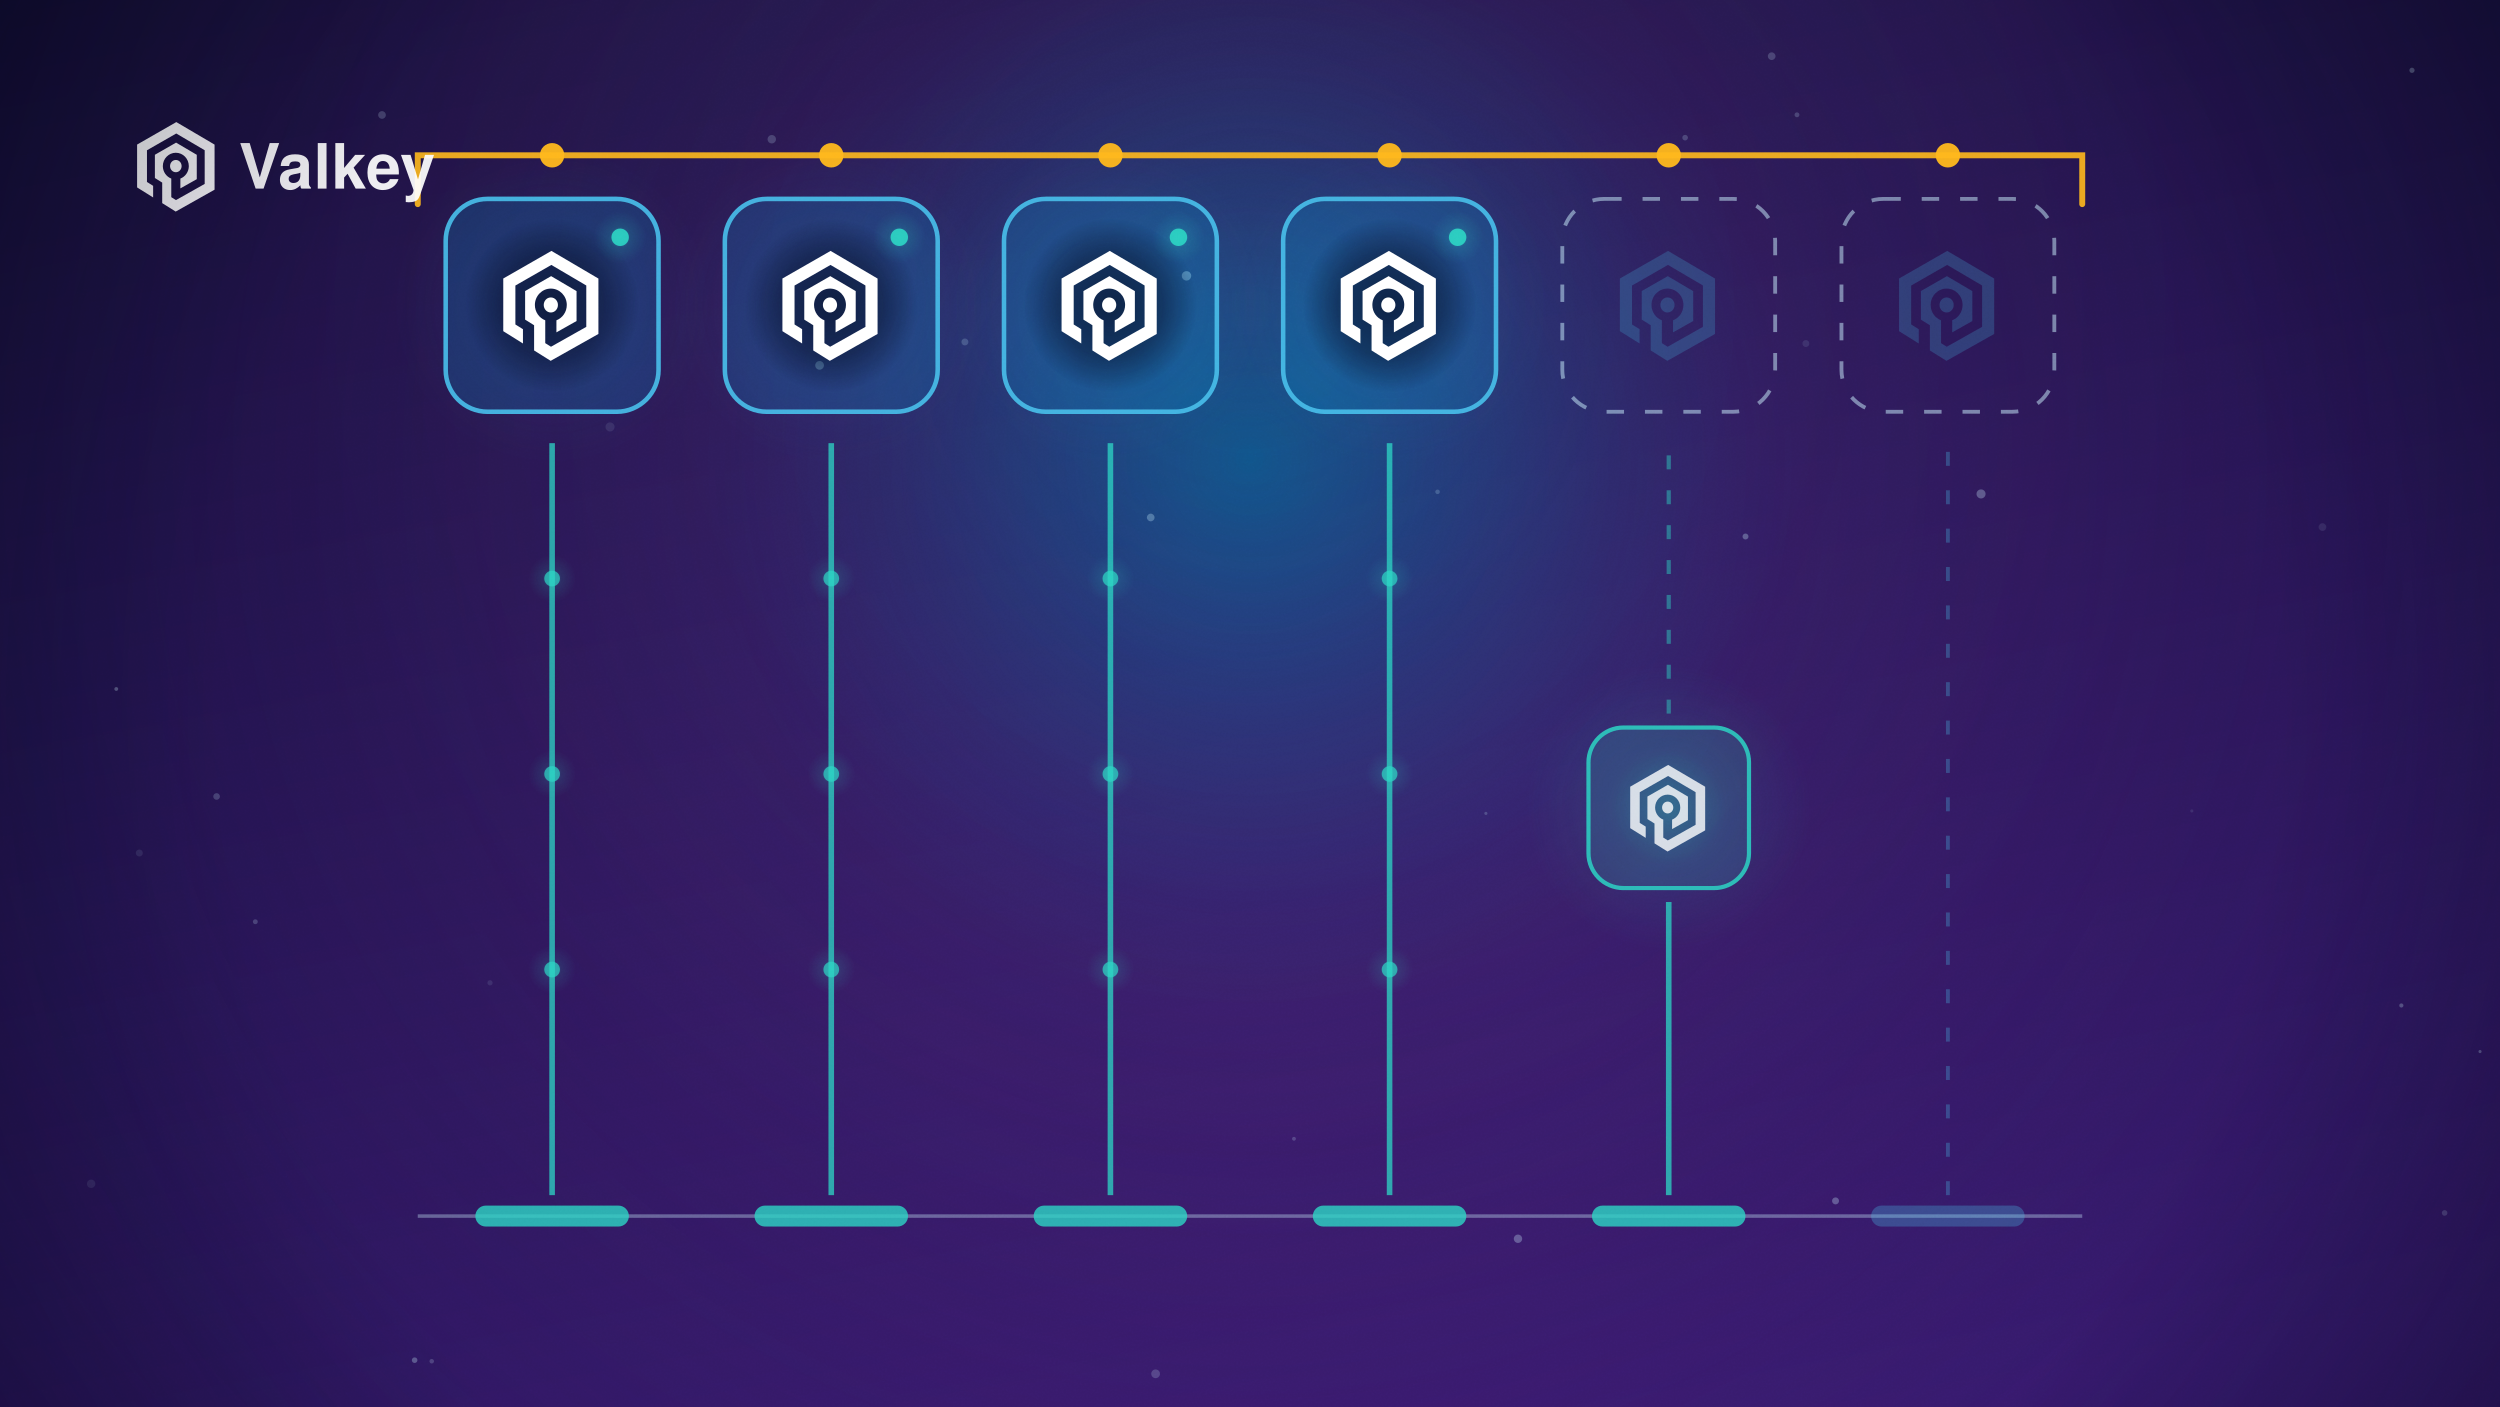
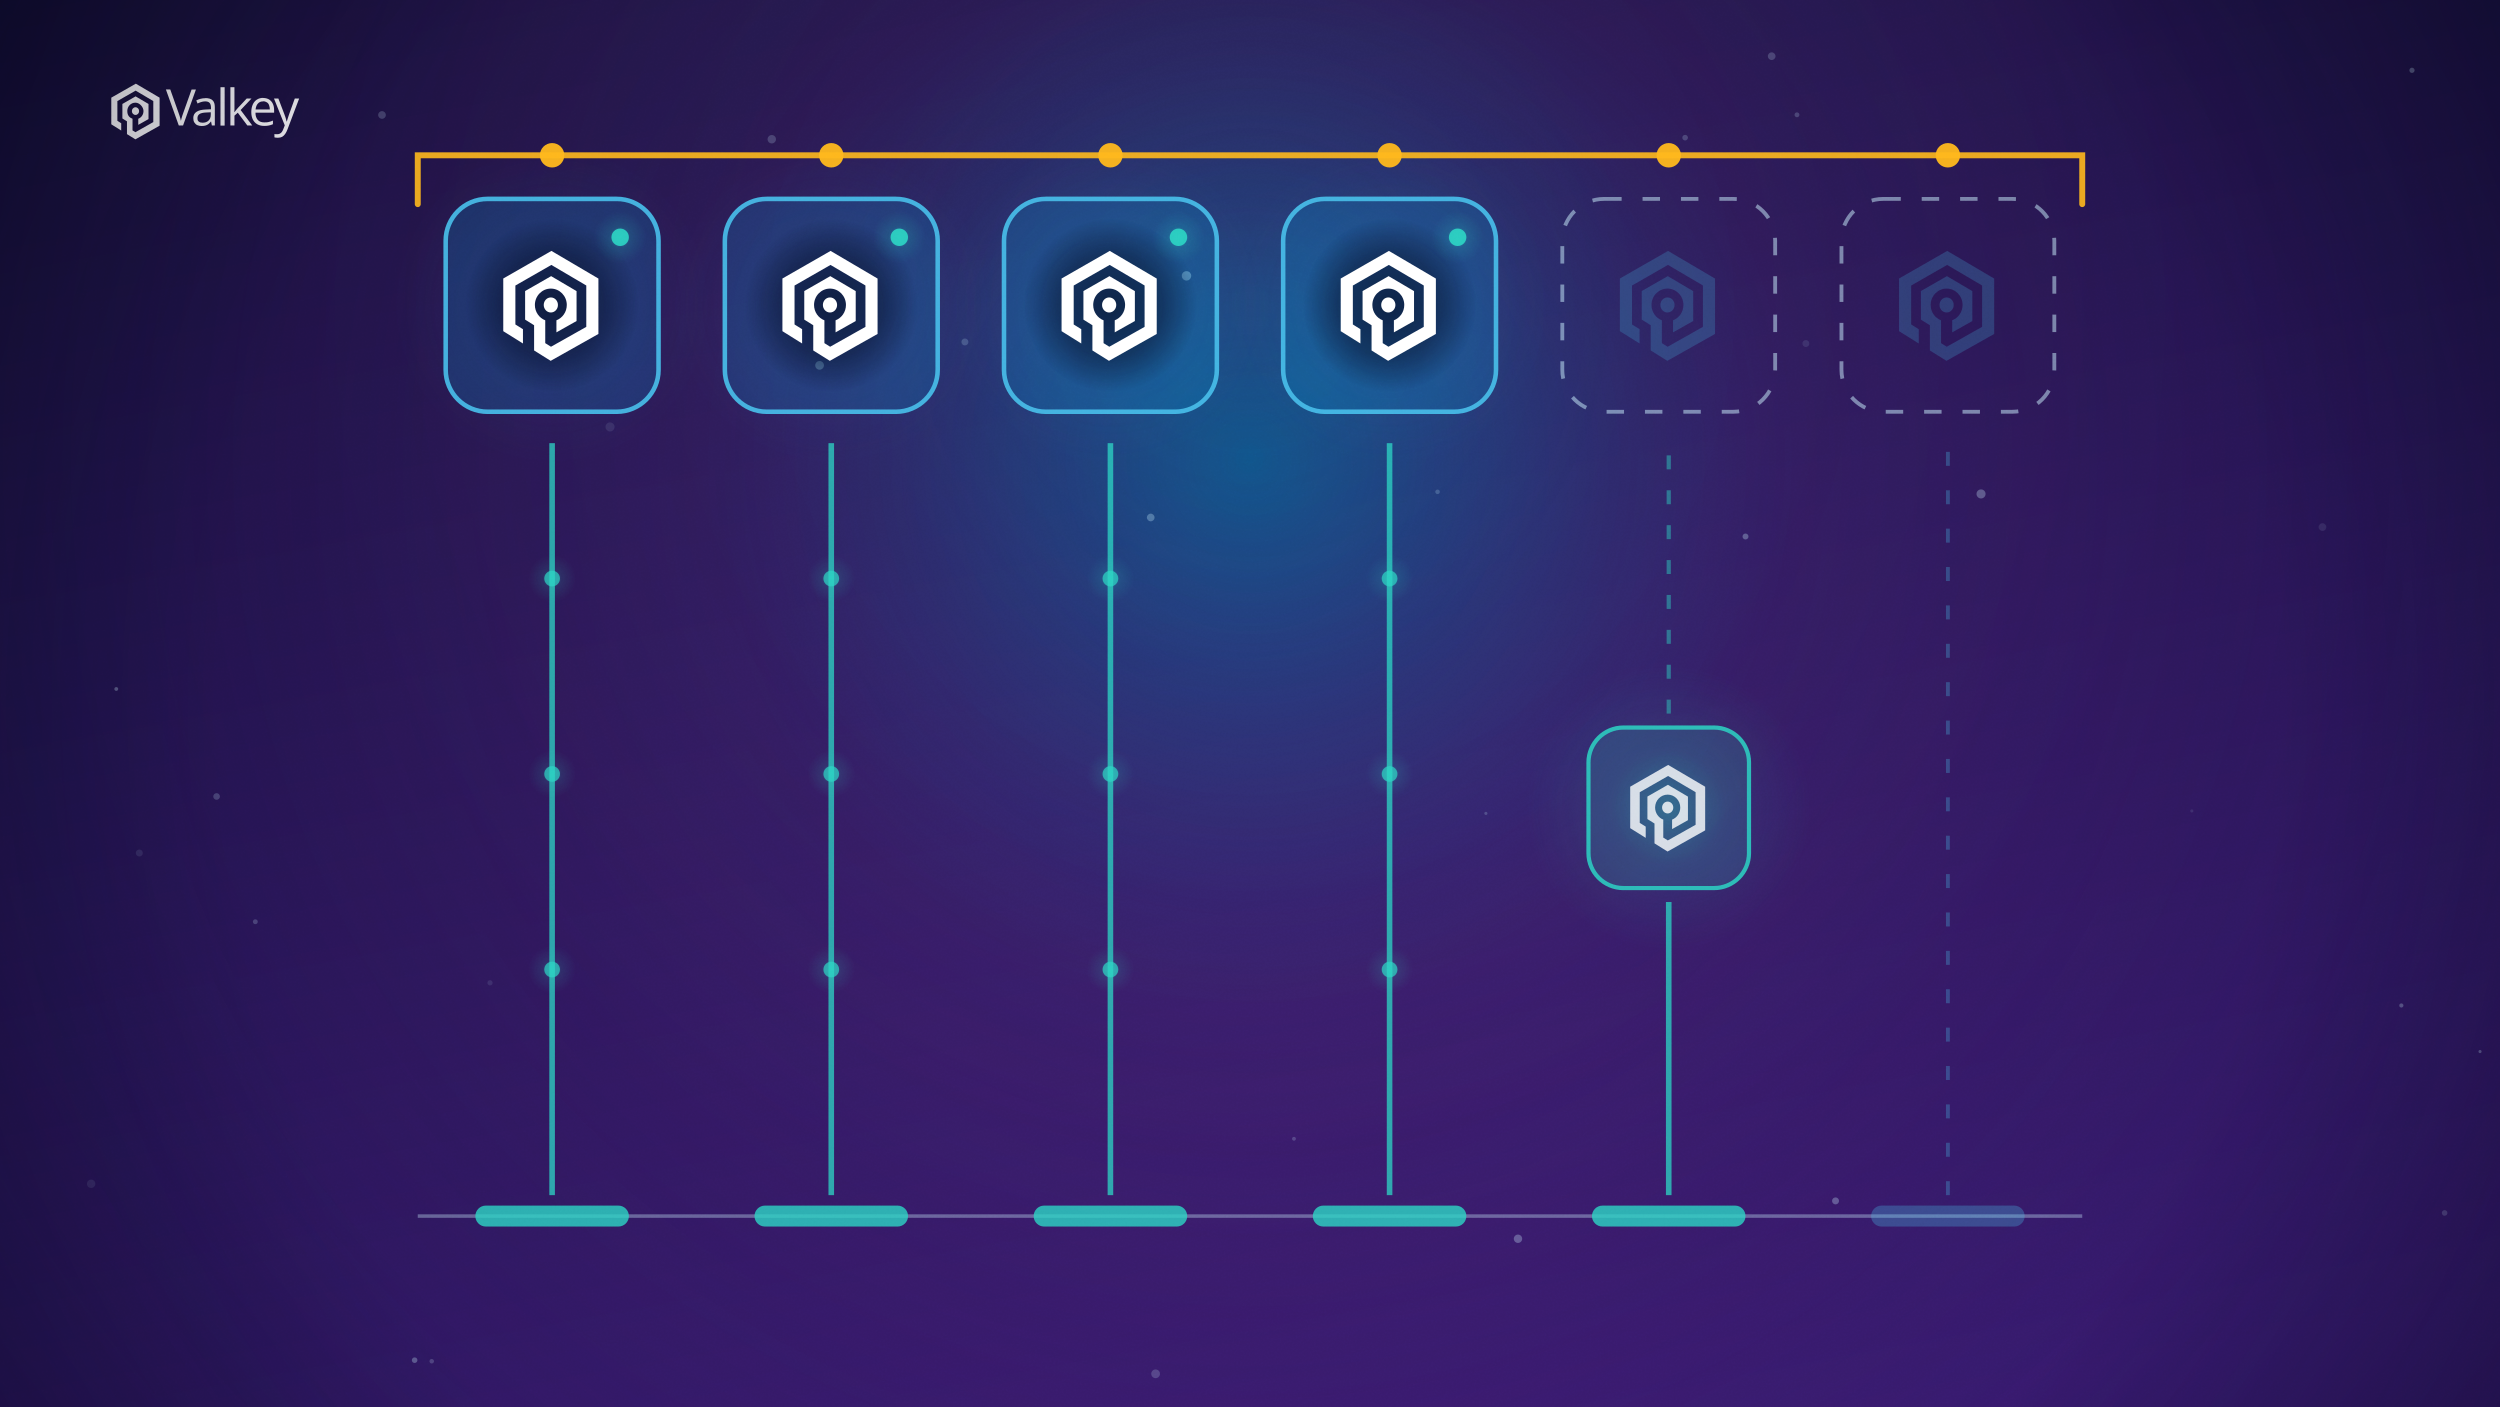
<svg xmlns="http://www.w3.org/2000/svg" width="1920" height="1080" viewBox="243.6 137 1432.8 806">
  <defs>
    <linearGradient id="sky" x1="0" y1="0" x2="0.32" y2="1">
      <stop offset="0" stop-color="#060A24" />
      <stop offset="0.48" stop-color="#171043" />
      <stop offset="1" stop-color="#301868" />
    </linearGradient>
    <radialGradient id="focus" gradientUnits="userSpaceOnUse" cx="960" cy="400" r="900">
      <stop offset="0" stop-color="#00A3E0" stop-opacity="0.42" />
      <stop offset="0.35" stop-color="#963CBD" stop-opacity="0.20" />
      <stop offset="1" stop-color="#963CBD" stop-opacity="0" />
    </radialGradient>
    <radialGradient id="vignette" gradientUnits="userSpaceOnUse" cx="960" cy="540" r="1180">
      <stop offset="0.5" stop-color="#03040F" stop-opacity="0" />
      <stop offset="1" stop-color="#03040F" stop-opacity="0.8" />
    </radialGradient>
    <radialGradient id="scrim">
      <stop offset="0" stop-color="#060A24" stop-opacity="0.72" />
      <stop offset="0.6" stop-color="#060A24" stop-opacity="0.45" />
      <stop offset="1" stop-color="#060A24" stop-opacity="0" />
    </radialGradient>
    <filter id="grain" x="0" y="0" width="100%" height="100%">
      <feTurbulence type="fractalNoise" baseFrequency="0.85" numOctaves="4" stitchTiles="stitch" />
      <feColorMatrix type="saturate" values="0" />
    </filter>
    <radialGradient id="h-cyan">
      <stop offset="0" stop-color="#46BDE9" stop-opacity="0.75" />
      <stop offset="0.4" stop-color="#46BDE9" stop-opacity="0.22" />
      <stop offset="1" stop-color="#46BDE9" stop-opacity="0" />
    </radialGradient>
    <radialGradient id="h-ice">
      <stop offset="0" stop-color="#CCF1FF" stop-opacity="0.75" />
      <stop offset="0.4" stop-color="#CCF1FF" stop-opacity="0.22" />
      <stop offset="1" stop-color="#CCF1FF" stop-opacity="0" />
    </radialGradient>
    <radialGradient id="h-mint">
      <stop offset="0" stop-color="#2CD5C4" stop-opacity="0.75" />
      <stop offset="0.4" stop-color="#2CD5C4" stop-opacity="0.22" />
      <stop offset="1" stop-color="#2CD5C4" stop-opacity="0" />
    </radialGradient>
    <radialGradient id="h-coral">
      <stop offset="0" stop-color="#F65275" stop-opacity="0.75" />
      <stop offset="0.4" stop-color="#F65275" stop-opacity="0.22" />
      <stop offset="1" stop-color="#F65275" stop-opacity="0" />
    </radialGradient>
    <radialGradient id="h-violet">
      <stop offset="0" stop-color="#963CBD" stop-opacity="0.75" />
      <stop offset="0.4" stop-color="#963CBD" stop-opacity="0.22" />
      <stop offset="1" stop-color="#963CBD" stop-opacity="0" />
    </radialGradient>
    <radialGradient id="h-gold">
      <stop offset="0" stop-color="#FFB81C" stop-opacity="0.75" />
      <stop offset="0.4" stop-color="#FFB81C" stop-opacity="0.22" />
      <stop offset="1" stop-color="#FFB81C" stop-opacity="0" />
    </radialGradient>
    <filter id="blur3" x="-70%" y="-70%" width="240%" height="240%">
      <feGaussianBlur stdDeviation="3" />
    </filter>
    <filter id="blur8" x="-70%" y="-70%" width="240%" height="240%">
      <feGaussianBlur stdDeviation="8" />
    </filter>
    <filter id="blur18" x="-70%" y="-70%" width="240%" height="240%">
      <feGaussianBlur stdDeviation="18" />
    </filter>
    <filter id="blur40" x="-70%" y="-70%" width="240%" height="240%">
      <feGaussianBlur stdDeviation="40" />
    </filter>
  </defs>
  <rect width="1920" height="1080" fill="url(#sky)" />
  <rect width="1920" height="1080" fill="url(#focus)" />
  <g>
    <circle cx="1826.9" cy="116.6" r="2.6" fill="#CCF1FF" opacity="0.1" />
    <circle cx="481.2" cy="916.6" r="1.6" fill="#CCF1FF" opacity="0.3" />
    <circle cx="593.2" cy="381.7" r="2.6" fill="#CCF1FF" opacity="0.1" />
    <circle cx="1401.8" cy="44.3" r="2.5" fill="#CCF1FF" opacity="0.1" />
    <circle cx="1425.6" cy="1071.5" r="2.2" fill="#CCF1FF" opacity="0.1" />
    <circle cx="367.7" cy="593.5" r="1.9" fill="#CCF1FF" opacity="0.2" />
    <circle cx="1665" cy="739.7" r="0.9" fill="#CCF1FF" opacity="0.3" />
    <circle cx="1259" cy="169.2" r="2.2" fill="#CCF1FF" opacity="0.2" />
    <circle cx="1831.8" cy="963.3" r="2" fill="#CCF1FF" opacity="0.3" />
    <circle cx="1768.2" cy="483.6" r="2" fill="#CCF1FF" opacity="0.4" />
    <circle cx="6.1" cy="1078.5" r="1.5" fill="#CCF1FF" opacity="0.4" />
    <circle cx="1619.9" cy="713.3" r="1.2" fill="#CCF1FF" opacity="0.3" />
    <circle cx="1644.7" cy="832.2" r="1.6" fill="#CCF1FF" opacity="0.2" />
    <circle cx="1209.4" cy="215.9" r="1.6" fill="#CCF1FF" opacity="0.2" />
    <circle cx="389.9" cy="665.3" r="1.4" fill="#CCF1FF" opacity="0.2" />
    <circle cx="323.4" cy="625.9" r="2" fill="#CCF1FF" opacity="0.1" />
    <circle cx="796.6" cy="333" r="2" fill="#CCF1FF" opacity="0.2" />
    <circle cx="1626" cy="177.3" r="1.5" fill="#CCF1FF" opacity="0.3" />
    <circle cx="685.9" cy="216.8" r="2.4" fill="#CCF1FF" opacity="0.2" />
    <circle cx="1740.6" cy="695.8" r="1.8" fill="#CCF1FF" opacity="0.3" />
    <circle cx="1244" cy="444.5" r="1.7" fill="#CCF1FF" opacity="0.3" />
    <circle cx="1887.4" cy="782.5" r="2.7" fill="#CCF1FF" opacity="0.4" />
    <circle cx="985.2" cy="789.7" r="1.1" fill="#CCF1FF" opacity="0.2" />
    <circle cx="903.1" cy="433.6" r="2.2" fill="#CCF1FF" opacity="0.3" />
    <circle cx="1319" cy="1037.7" r="1.9" fill="#CCF1FF" opacity="0.2" />
    <circle cx="1889.4" cy="374.6" r="1.2" fill="#CCF1FF" opacity="0.4" />
    <circle cx="1499.8" cy="601.8" r="0.9" fill="#CCF1FF" opacity="0.1" />
    <circle cx="310.2" cy="531.9" r="1.1" fill="#CCF1FF" opacity="0.3" />
    <circle cx="1113.6" cy="847" r="2.4" fill="#CCF1FF" opacity="0.3" />
    <circle cx="150.6" cy="1045.7" r="1.5" fill="#CCF1FF" opacity="0.3" />
    <circle cx="1273.5" cy="202.8" r="1.4" fill="#CCF1FF" opacity="0.2" />
    <circle cx="1379" cy="420.1" r="2.6" fill="#CCF1FF" opacity="0.3" />
    <circle cx="1799.7" cy="948.5" r="2.3" fill="#CCF1FF" opacity="0.1" />
    <circle cx="1692.6" cy="916.4" r="1.1" fill="#CCF1FF" opacity="0.3" />
    <circle cx="905.9" cy="924.4" r="2.5" fill="#CCF1FF" opacity="0.2" />
    <circle cx="61.6" cy="1058.1" r="2.6" fill="#CCF1FF" opacity="0.2" />
    <circle cx="713.3" cy="346.4" r="2.5" fill="#CCF1FF" opacity="0.4" />
    <circle cx="1095.2" cy="603.2" r="0.9" fill="#CCF1FF" opacity="0.2" />
    <circle cx="187.1" cy="244.9" r="1.9" fill="#CCF1FF" opacity="0.2" />
    <circle cx="1278.6" cy="333.9" r="2" fill="#CCF1FF" opacity="0.1" />
    <circle cx="1694.9" cy="834.9" r="0.9" fill="#CCF1FF" opacity="0.2" />
    <circle cx="1169.8" cy="1042.9" r="2.5" fill="#CCF1FF" opacity="0.2" />
    <circle cx="295.8" cy="815.5" r="2.4" fill="#CCF1FF" opacity="0.1" />
    <circle cx="1717.5" cy="235.7" r="2.4" fill="#CCF1FF" opacity="0.1" />
    <circle cx="923.6" cy="295.1" r="2.7" fill="#CCF1FF" opacity="0.4" />
    <circle cx="583.1" cy="980.2" r="1.7" fill="#CCF1FF" opacity="0.2" />
    <circle cx="1817.9" cy="836.2" r="0.9" fill="#CCF1FF" opacity="0.1" />
    <circle cx="1295.6" cy="825.3" r="2" fill="#CCF1FF" opacity="0.3" />
    <circle cx="524.4" cy="700.3" r="1.5" fill="#CCF1FF" opacity="0.1" />
    <circle cx="966.1" cy="956.1" r="2.2" fill="#CCF1FF" opacity="0.3" />
    <circle cx="462.5" cy="202.9" r="2.2" fill="#CCF1FF" opacity="0.2" />
    <circle cx="1574.7" cy="439.1" r="2.2" fill="#CCF1FF" opacity="0.1" />
    <circle cx="280.6" cy="1010" r="0.8" fill="#CCF1FF" opacity="0.3" />
    <circle cx="491" cy="917.2" r="1.3" fill="#CCF1FF" opacity="0.2" />
    <circle cx="1067.5" cy="418.9" r="1.3" fill="#CCF1FF" opacity="0.2" />
  </g>
  <circle cx="960" cy="312" r="560" fill="url(#h-cyan)" opacity="0.13" />
  <line x1="483" y1="834" x2="1437" y2="834" stroke="#CCF1FF" stroke-width="2" opacity="0.35" />
  <g>
    <line x1="560" y1="822" x2="560" y2="391" stroke="#2CD5C4" stroke-width="3.2" opacity="0.75" />
    <circle cx="560" cy="692.7" r="13.5" fill="url(#h-mint)" opacity="0.5" />
    <circle cx="560" cy="692.7" r="4.5" fill="#2CD5C4" opacity="0.7" />
    <circle cx="560" cy="580.6" r="13.5" fill="url(#h-mint)" opacity="0.5" />
    <circle cx="560" cy="580.6" r="4.5" fill="#2CD5C4" opacity="0.7" />
    <circle cx="560" cy="468.6" r="13.5" fill="url(#h-mint)" opacity="0.5" />
    <circle cx="560" cy="468.6" r="4.5" fill="#2CD5C4" opacity="0.7" />
    <line x1="720" y1="822" x2="720" y2="391" stroke="#2CD5C4" stroke-width="3.2" opacity="0.75" />
    <circle cx="720" cy="692.7" r="13.5" fill="url(#h-mint)" opacity="0.5" />
    <circle cx="720" cy="692.7" r="4.5" fill="#2CD5C4" opacity="0.7" />
    <circle cx="720" cy="580.6" r="13.5" fill="url(#h-mint)" opacity="0.5" />
    <circle cx="720" cy="580.6" r="4.5" fill="#2CD5C4" opacity="0.7" />
    <circle cx="720" cy="468.6" r="13.5" fill="url(#h-mint)" opacity="0.5" />
    <circle cx="720" cy="468.6" r="4.5" fill="#2CD5C4" opacity="0.7" />
    <line x1="880" y1="822" x2="880" y2="391" stroke="#2CD5C4" stroke-width="3.2" opacity="0.75" />
    <circle cx="880" cy="692.7" r="13.5" fill="url(#h-mint)" opacity="0.5" />
    <circle cx="880" cy="692.7" r="4.5" fill="#2CD5C4" opacity="0.7" />
    <circle cx="880" cy="580.6" r="13.5" fill="url(#h-mint)" opacity="0.5" />
    <circle cx="880" cy="580.6" r="4.5" fill="#2CD5C4" opacity="0.7" />
    <circle cx="880" cy="468.6" r="13.5" fill="url(#h-mint)" opacity="0.5" />
    <circle cx="880" cy="468.6" r="4.5" fill="#2CD5C4" opacity="0.7" />
    <line x1="1040" y1="822" x2="1040" y2="391" stroke="#2CD5C4" stroke-width="3.2" opacity="0.75" />
    <circle cx="1040" cy="692.7" r="13.5" fill="url(#h-mint)" opacity="0.5" />
    <circle cx="1040" cy="692.7" r="4.5" fill="#2CD5C4" opacity="0.7" />
    <circle cx="1040" cy="580.6" r="13.5" fill="url(#h-mint)" opacity="0.5" />
    <circle cx="1040" cy="580.6" r="4.5" fill="#2CD5C4" opacity="0.7" />
    <circle cx="1040" cy="468.6" r="13.5" fill="url(#h-mint)" opacity="0.5" />
    <circle cx="1040" cy="468.6" r="4.5" fill="#2CD5C4" opacity="0.7" />
    <line x1="1200" y1="822" x2="1200" y2="654" stroke="#2CD5C4" stroke-width="3.2" opacity="0.75" />
    <line x1="1200" y1="546" x2="1200" y2="391" stroke="#2CD5C4" stroke-width="2.4" stroke-dasharray="8 12" opacity="0.45" />
    <circle cx="1200" cy="600" r="82" fill="url(#h-mint)" opacity="0.45" />
    <rect x="1154" y="554" width="92" height="92" rx="20" fill="#2CD5C4" fill-opacity="0.16" stroke="#2CD5C4" stroke-width="2.4" opacity="0.85" />
    <g opacity="0.8">
      <g transform="translate(1177.2 574) scale(0.7123)">
        <path d="M 13.482 60.695 L 0.998 52.884 L 0.998 19.503 L 31.528 2.001 L 61.318 19.532 L 61.318 54.645 L 31.055 71.689 L 20.548 65.116 L 20.548 51.041 L 20.548 49.12 L 14.852 45.556 L 14.852 27.453 L 31.346 17.997 L 47.464 27.482 L 47.464 46.451 L 34.703 53.638 L 34.703 45.999 C 38.529 44.526 41.274 40.739 41.274 36.27 C 41.274 30.511 36.713 25.884 31.158 25.884 C 25.603 25.884 21.042 30.511 21.042 36.27 C 21.042 40.739 23.787 44.526 27.612 45.999 L 27.612 60.474 L 31.261 62.756 L 53.635 50.155 L 53.635 23.925 L 31.477 10.885 L 8.681 23.954 L 8.681 48.629 L 13.482 51.633 L 13.482 60.695 Z M 31.158 31.498 C 33.672 31.498 35.66 33.664 35.66 36.27 C 35.66 38.877 33.672 41.043 31.158 41.043 C 28.644 41.043 26.656 38.877 26.656 36.27 C 26.656 33.664 28.644 31.498 31.158 31.498 Z" fill="#FFFFFF" fill-rule="evenodd" />
      </g>
    </g>
    <line x1="1360" y1="822" x2="1360" y2="391" stroke="#46BDE9" stroke-width="2.2" stroke-dasharray="8 14" opacity="0.3" />
  </g>
  <g>
    <rect x="516" y="828" width="88" height="12" rx="6" fill="#2CD5C4" opacity="0.8" />
    <rect x="676" y="828" width="88" height="12" rx="6" fill="#2CD5C4" opacity="0.8" />
    <rect x="836" y="828" width="88" height="12" rx="6" fill="#2CD5C4" opacity="0.8" />
    <rect x="996" y="828" width="88" height="12" rx="6" fill="#2CD5C4" opacity="0.8" />
    <rect x="1156" y="828" width="88" height="12" rx="6" fill="#2CD5C4" opacity="0.8" />
    <rect x="1316" y="828" width="88" height="12" rx="6" fill="#46BDE9" opacity="0.3" />
  </g>
  <g>
    <circle cx="560" cy="312" r="92" fill="url(#h-cyan)" opacity="0.24" />
    <rect x="499" y="251" width="122" height="122" rx="24" fill="#00A3E0" fill-opacity="0.2" stroke="#46BDE9" stroke-width="2.6" opacity="0.92" />
    <circle cx="560" cy="312" r="50" fill="url(#scrim)" />
    <g transform="translate(531.1 279) scale(0.9041)">
      <path d="M 13.482 60.695 L 0.998 52.884 L 0.998 19.503 L 31.528 2.001 L 61.318 19.532 L 61.318 54.645 L 31.055 71.689 L 20.548 65.116 L 20.548 51.041 L 20.548 49.12 L 14.852 45.556 L 14.852 27.453 L 31.346 17.997 L 47.464 27.482 L 47.464 46.451 L 34.703 53.638 L 34.703 45.999 C 38.529 44.526 41.274 40.739 41.274 36.27 C 41.274 30.511 36.713 25.884 31.158 25.884 C 25.603 25.884 21.042 30.511 21.042 36.27 C 21.042 40.739 23.787 44.526 27.612 45.999 L 27.612 60.474 L 31.261 62.756 L 53.635 50.155 L 53.635 23.925 L 31.477 10.885 L 8.681 23.954 L 8.681 48.629 L 13.482 51.633 L 13.482 60.695 Z M 31.158 31.498 C 33.672 31.498 35.66 33.664 35.66 36.27 C 35.66 38.877 33.672 41.043 31.158 41.043 C 28.644 41.043 26.656 38.877 26.656 36.27 C 26.656 33.664 28.644 31.498 31.158 31.498 Z" fill="#FFFFFF" fill-rule="evenodd" />
    </g>
    <circle cx="599" cy="273" r="15" fill="url(#h-mint)" opacity="0.6" />
    <circle cx="599" cy="273" r="5" fill="#2CD5C4" opacity="0.9" />
    <circle cx="720" cy="312" r="92" fill="url(#h-cyan)" opacity="0.24" />
    <rect x="659" y="251" width="122" height="122" rx="24" fill="#00A3E0" fill-opacity="0.2" stroke="#46BDE9" stroke-width="2.6" opacity="0.92" />
    <circle cx="720" cy="312" r="50" fill="url(#scrim)" />
    <g transform="translate(691.1 279) scale(0.9041)">
      <path d="M 13.482 60.695 L 0.998 52.884 L 0.998 19.503 L 31.528 2.001 L 61.318 19.532 L 61.318 54.645 L 31.055 71.689 L 20.548 65.116 L 20.548 51.041 L 20.548 49.12 L 14.852 45.556 L 14.852 27.453 L 31.346 17.997 L 47.464 27.482 L 47.464 46.451 L 34.703 53.638 L 34.703 45.999 C 38.529 44.526 41.274 40.739 41.274 36.27 C 41.274 30.511 36.713 25.884 31.158 25.884 C 25.603 25.884 21.042 30.511 21.042 36.27 C 21.042 40.739 23.787 44.526 27.612 45.999 L 27.612 60.474 L 31.261 62.756 L 53.635 50.155 L 53.635 23.925 L 31.477 10.885 L 8.681 23.954 L 8.681 48.629 L 13.482 51.633 L 13.482 60.695 Z M 31.158 31.498 C 33.672 31.498 35.66 33.664 35.66 36.27 C 35.66 38.877 33.672 41.043 31.158 41.043 C 28.644 41.043 26.656 38.877 26.656 36.27 C 26.656 33.664 28.644 31.498 31.158 31.498 Z" fill="#FFFFFF" fill-rule="evenodd" />
    </g>
    <circle cx="759" cy="273" r="15" fill="url(#h-mint)" opacity="0.6" />
    <circle cx="759" cy="273" r="5" fill="#2CD5C4" opacity="0.9" />
    <circle cx="880" cy="312" r="92" fill="url(#h-cyan)" opacity="0.24" />
    <rect x="819" y="251" width="122" height="122" rx="24" fill="#00A3E0" fill-opacity="0.2" stroke="#46BDE9" stroke-width="2.6" opacity="0.92" />
    <circle cx="880" cy="312" r="50" fill="url(#scrim)" />
    <g transform="translate(851.1 279) scale(0.9041)">
      <path d="M 13.482 60.695 L 0.998 52.884 L 0.998 19.503 L 31.528 2.001 L 61.318 19.532 L 61.318 54.645 L 31.055 71.689 L 20.548 65.116 L 20.548 51.041 L 20.548 49.12 L 14.852 45.556 L 14.852 27.453 L 31.346 17.997 L 47.464 27.482 L 47.464 46.451 L 34.703 53.638 L 34.703 45.999 C 38.529 44.526 41.274 40.739 41.274 36.27 C 41.274 30.511 36.713 25.884 31.158 25.884 C 25.603 25.884 21.042 30.511 21.042 36.27 C 21.042 40.739 23.787 44.526 27.612 45.999 L 27.612 60.474 L 31.261 62.756 L 53.635 50.155 L 53.635 23.925 L 31.477 10.885 L 8.681 23.954 L 8.681 48.629 L 13.482 51.633 L 13.482 60.695 Z M 31.158 31.498 C 33.672 31.498 35.66 33.664 35.66 36.27 C 35.66 38.877 33.672 41.043 31.158 41.043 C 28.644 41.043 26.656 38.877 26.656 36.27 C 26.656 33.664 28.644 31.498 31.158 31.498 Z" fill="#FFFFFF" fill-rule="evenodd" />
    </g>
    <circle cx="919" cy="273" r="15" fill="url(#h-mint)" opacity="0.6" />
    <circle cx="919" cy="273" r="5" fill="#2CD5C4" opacity="0.9" />
    <circle cx="1040" cy="312" r="92" fill="url(#h-cyan)" opacity="0.24" />
    <rect x="979" y="251" width="122" height="122" rx="24" fill="#00A3E0" fill-opacity="0.2" stroke="#46BDE9" stroke-width="2.6" opacity="0.92" />
    <circle cx="1040" cy="312" r="50" fill="url(#scrim)" />
    <g transform="translate(1011.1 279) scale(0.9041)">
      <path d="M 13.482 60.695 L 0.998 52.884 L 0.998 19.503 L 31.528 2.001 L 61.318 19.532 L 61.318 54.645 L 31.055 71.689 L 20.548 65.116 L 20.548 51.041 L 20.548 49.12 L 14.852 45.556 L 14.852 27.453 L 31.346 17.997 L 47.464 27.482 L 47.464 46.451 L 34.703 53.638 L 34.703 45.999 C 38.529 44.526 41.274 40.739 41.274 36.27 C 41.274 30.511 36.713 25.884 31.158 25.884 C 25.603 25.884 21.042 30.511 21.042 36.27 C 21.042 40.739 23.787 44.526 27.612 45.999 L 27.612 60.474 L 31.261 62.756 L 53.635 50.155 L 53.635 23.925 L 31.477 10.885 L 8.681 23.954 L 8.681 48.629 L 13.482 51.633 L 13.482 60.695 Z M 31.158 31.498 C 33.672 31.498 35.66 33.664 35.66 36.27 C 35.66 38.877 33.672 41.043 31.158 41.043 C 28.644 41.043 26.656 38.877 26.656 36.27 C 26.656 33.664 28.644 31.498 31.158 31.498 Z" fill="#FFFFFF" fill-rule="evenodd" />
    </g>
    <circle cx="1079" cy="273" r="15" fill="url(#h-mint)" opacity="0.6" />
    <circle cx="1079" cy="273" r="5" fill="#2CD5C4" opacity="0.9" />
    <rect x="1139" y="251" width="122" height="122" rx="24" fill="none" stroke="#CCF1FF" stroke-width="2.2" stroke-dasharray="10 12" opacity="0.5" />
    <g opacity="0.22">
      <g transform="translate(1171.1 279) scale(0.9041)">
        <path d="M 13.482 60.695 L 0.998 52.884 L 0.998 19.503 L 31.528 2.001 L 61.318 19.532 L 61.318 54.645 L 31.055 71.689 L 20.548 65.116 L 20.548 51.041 L 20.548 49.12 L 14.852 45.556 L 14.852 27.453 L 31.346 17.997 L 47.464 27.482 L 47.464 46.451 L 34.703 53.638 L 34.703 45.999 C 38.529 44.526 41.274 40.739 41.274 36.27 C 41.274 30.511 36.713 25.884 31.158 25.884 C 25.603 25.884 21.042 30.511 21.042 36.27 C 21.042 40.739 23.787 44.526 27.612 45.999 L 27.612 60.474 L 31.261 62.756 L 53.635 50.155 L 53.635 23.925 L 31.477 10.885 L 8.681 23.954 L 8.681 48.629 L 13.482 51.633 L 13.482 60.695 Z M 31.158 31.498 C 33.672 31.498 35.66 33.664 35.66 36.27 C 35.66 38.877 33.672 41.043 31.158 41.043 C 28.644 41.043 26.656 38.877 26.656 36.27 C 26.656 33.664 28.644 31.498 31.158 31.498 Z" fill="#46BDE9" fill-rule="evenodd" />
      </g>
    </g>
    <rect x="1299" y="251" width="122" height="122" rx="24" fill="none" stroke="#CCF1FF" stroke-width="2.2" stroke-dasharray="10 12" opacity="0.5" />
    <g opacity="0.22">
      <g transform="translate(1331.1 279) scale(0.9041)">
        <path d="M 13.482 60.695 L 0.998 52.884 L 0.998 19.503 L 31.528 2.001 L 61.318 19.532 L 61.318 54.645 L 31.055 71.689 L 20.548 65.116 L 20.548 51.041 L 20.548 49.12 L 14.852 45.556 L 14.852 27.453 L 31.346 17.997 L 47.464 27.482 L 47.464 46.451 L 34.703 53.638 L 34.703 45.999 C 38.529 44.526 41.274 40.739 41.274 36.27 C 41.274 30.511 36.713 25.884 31.158 25.884 C 25.603 25.884 21.042 30.511 21.042 36.27 C 21.042 40.739 23.787 44.526 27.612 45.999 L 27.612 60.474 L 31.261 62.756 L 53.635 50.155 L 53.635 23.925 L 31.477 10.885 L 8.681 23.954 L 8.681 48.629 L 13.482 51.633 L 13.482 60.695 Z M 31.158 31.498 C 33.672 31.498 35.66 33.664 35.66 36.27 C 35.66 38.877 33.672 41.043 31.158 41.043 C 28.644 41.043 26.656 38.877 26.656 36.27 C 26.656 33.664 28.644 31.498 31.158 31.498 Z" fill="#46BDE9" fill-rule="evenodd" />
      </g>
    </g>
  </g>
  <g>
    <path d="M 483 254 L 483 226 L 1437 226 L 1437 254" fill="none" stroke="#FFB81C" stroke-width="3.4" stroke-linecap="round" opacity="0.9" />
    <circle cx="560" cy="226" r="7" fill="#FFB81C" opacity="0.95" />
    <circle cx="720" cy="226" r="7" fill="#FFB81C" opacity="0.95" />
    <circle cx="880" cy="226" r="7" fill="#FFB81C" opacity="0.95" />
    <circle cx="1040" cy="226" r="7" fill="#FFB81C" opacity="0.95" />
    <circle cx="1200" cy="226" r="7" fill="#FFB81C" opacity="0.95" />
    <circle cx="1360" cy="226" r="7" fill="#FFB81C" opacity="0.95" />
  </g>
  <g opacity="0.92">
-     <g transform="translate(321.4 205.5) scale(0.736)">
-       <path d="M 13.482 60.695 L 0.998 52.884 L 0.998 19.503 L 31.528 2.001 L 61.318 19.532 L 61.318 54.645 L 31.055 71.689 L 20.548 65.116 L 20.548 51.041 L 20.548 49.12 L 14.852 45.556 L 14.852 27.453 L 31.346 17.997 L 47.464 27.482 L 47.464 46.451 L 34.703 53.638 L 34.703 45.999 C 38.529 44.526 41.274 40.739 41.274 36.27 C 41.274 30.511 36.713 25.884 31.158 25.884 C 25.603 25.884 21.042 30.511 21.042 36.27 C 21.042 40.739 23.787 44.526 27.612 45.999 L 27.612 60.474 L 31.261 62.756 L 53.635 50.155 L 53.635 23.925 L 31.477 10.885 L 8.681 23.954 L 8.681 48.629 L 13.482 51.633 L 13.482 60.695 Z M 31.158 31.498 C 33.672 31.498 35.66 33.664 35.66 36.27 C 35.66 38.877 33.672 41.043 31.158 41.043 C 28.644 41.043 26.656 38.877 26.656 36.27 C 26.656 33.664 28.644 31.498 31.158 31.498 Z" fill="#FFFFFF" fill-rule="evenodd" />
-     </g>
-     <text x="380.4" y="245.1" fill="#FFFFFF" font-family="Helvetica Neue, Helvetica, Arial, sans-serif" font-size="35.8" font-weight="600" letter-spacing="0.4">Valkey</text>
+     <g transform="translate(303.8 181.3) scale(0.61112)">
+       <path d="M15.2,50l-9.4-5.9v-25L28.8,6l22.3,13.1v26.3l-22.7,12.8-7.9-4.9v-12l-4.3-2.7v-13.6l12.4-7.1,12.1,7.1v14.2l-9.6,5.4v-5.7c2.9-1.1,4.9-3.9,4.9-7.3s-3.4-7.8-7.6-7.8-7.6,3.5-7.6,7.8,2.1,6.2,4.9,7.3v10.9l2.7,1.7,16.8-9.5v-19.7l-16.6-9.8-17.1,9.8v18.5l3.6,2.3v6.8ZM28.5,28.1c1.9,0,3.4,1.6,3.4,3.6s-1.5,3.6-3.4,3.6-3.4-1.6-3.4-3.6,1.5-3.6,3.4-3.6Z" fill="#FFFFFF" fill-rule="evenodd" />
+       <path d="M85.2,11.4l-12.1,33.8h-4l-12.1-33.8h4.1l7.9,22.3c.3.9.6,1.8.9,2.6.3.8.5,1.6.7,2.4.2.8.4,1.5.5,2.2.2-.7.3-1.4.5-2.2.2-.8.4-1.6.7-2.4.3-.8.6-1.7.9-2.6l7.9-22.2h4.2Z" fill="#FFFFFF" />
+       <path d="M94,19.5c3,0,5.3.7,6.7,2,1.5,1.4,2.2,3.5,2.2,6.5v17.2h-2.8l-.7-3.7h-.2c-.7.9-1.4,1.7-2.2,2.3-.8.6-1.7,1.1-2.7,1.4-1,.3-2.2.5-3.7.5s-2.9-.3-4.1-.8c-1.2-.5-2.1-1.4-2.8-2.5-.7-1.1-1-2.5-1-4.2,0-2.5,1-4.5,3-5.8,2-1.4,5.1-2.1,9.2-2.2l4.4-.2v-1.5c0-2.2-.5-3.7-1.4-4.6-.9-.9-2.3-1.3-4-1.3-1.3,0-2.6.2-3.8.6-1.2.4-2.3.8-3.4,1.4l-1.2-2.9c1.1-.6,2.5-1.1,3.9-1.5,1.5-.4,3-.6,4.7-.6h0ZM99.1,32.8l-3.9.2c-3.2.1-5.4.6-6.7,1.5s-1.9,2.2-1.9,3.9.4,2.5,1.3,3.2c.9.7,2,1,3.5,1,2.3,0,4.1-.6,5.5-1.9s2.2-3.1,2.2-5.6v-2.3Z" fill="#FFFFFF" />
+       <path d="M112.1,45.3h-3.9V9.3h3.9v36Z" fill="#FFFFFF" />
+       <path d="M121.3,9.3v18.7c0,.6,0,1.4,0,2.3,0,.9,0,1.7-.1,2.3h.2c.3-.4.8-1,1.4-1.8.6-.8,1.2-1.4,1.6-1.9l8.4-9h4.5l-10.2,10.8,10.9,14.5h-4.6l-9-12-3.1,2.8v9.2h-3.8V9.3h3.8Z" fill="#FFFFFF" />
+       <path d="M148.2,19.4c2.2,0,4,.5,5.6,1.4,1.5,1,2.7,2.3,3.5,4,.8,1.7,1.2,3.7,1.2,6v2.4h-17.5c0,3,.8,5.2,2.2,6.8s3.5,2.3,6.1,2.3,3-.1,4.3-.4c1.2-.3,2.5-.7,3.8-1.3v3.4c-1.3.6-2.6,1-3.8,1.2-1.2.3-2.7.4-4.4.4-2.4,0-4.6-.5-6.4-1.5-1.8-1-3.2-2.5-4.2-4.4-1-1.9-1.5-4.3-1.5-7.1,0-2.7.5-5.1,1.4-7.1.9-2,2.2-3.5,3.9-4.6,1.7-1.1,3.7-1.6,5.9-1.6h0ZM148.2,22.6c-2.1,0-3.7.7-4.9,2-1.2,1.3-1.9,3.2-2.2,5.6h13.4c0-1.5-.3-2.8-.7-4-.4-1.2-1.1-2.1-2.1-2.7-.9-.6-2.1-1-3.6-1Z" fill="#FFFFFF" />
+       <path d="M158.4,19.9h4.1l5.6,14.7c.3.9.6,1.7.9,2.5.3.8.5,1.5.7,2.3.2.7.4,1.4.5,2.1h.2c.2-.8.5-1.8.9-3,.4-1.3.8-2.6,1.3-3.9l5.3-14.7h4.1l-11,29.1c-.6,1.6-1.3,2.9-2.1,4.1-.8,1.2-1.7,2-2.8,2.7-1.1.6-2.5.9-4,.9s-1.4,0-1.9-.1c-.6,0-1-.2-1.4-.3v-3.1c.3,0,.7.1,1.2.2.5,0,1,0,1.5,0,1,0,1.8-.2,2.5-.6.7-.4,1.3-.9,1.8-1.6.5-.7.9-1.5,1.3-2.5l1.4-3.6-10.2-25.4Z" fill="#FFFFFF" />
+     </g>
  </g>
  <rect width="1920" height="1080" fill="url(#vignette)" />
  <rect width="1920" height="1080" filter="url(#grain)" opacity="0.055" style="mix-blend-mode:overlay" />
</svg>
